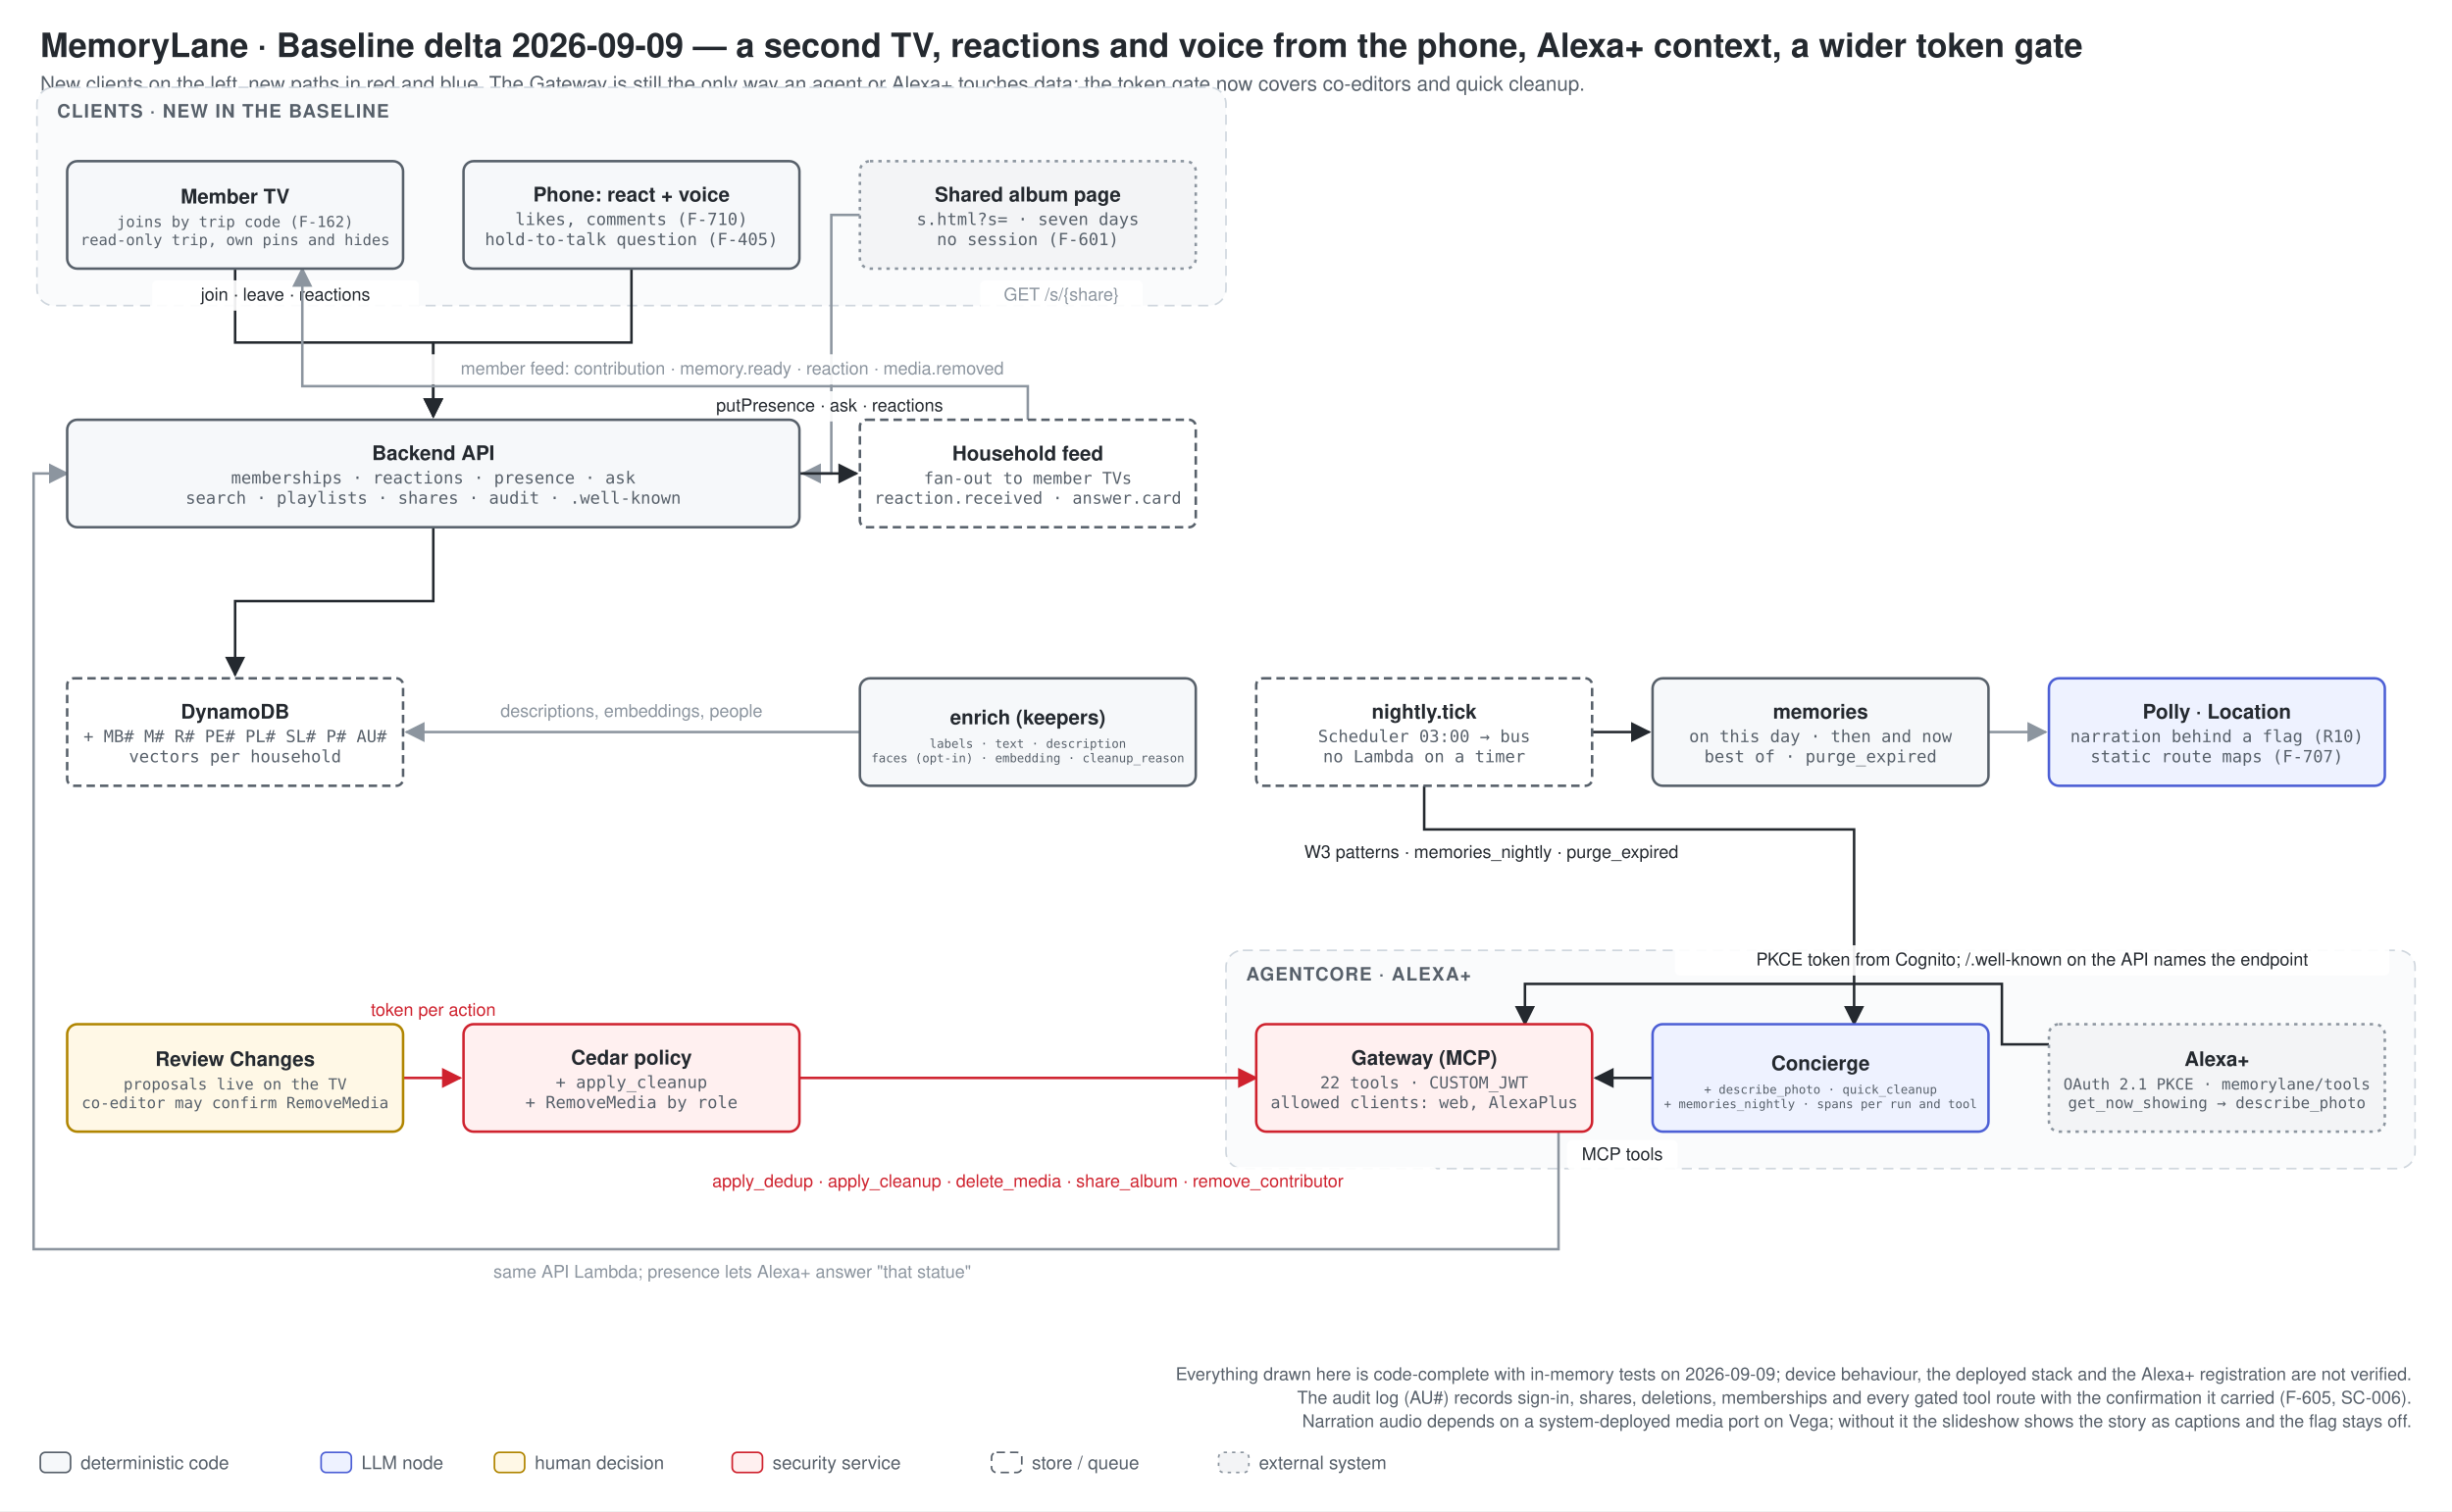
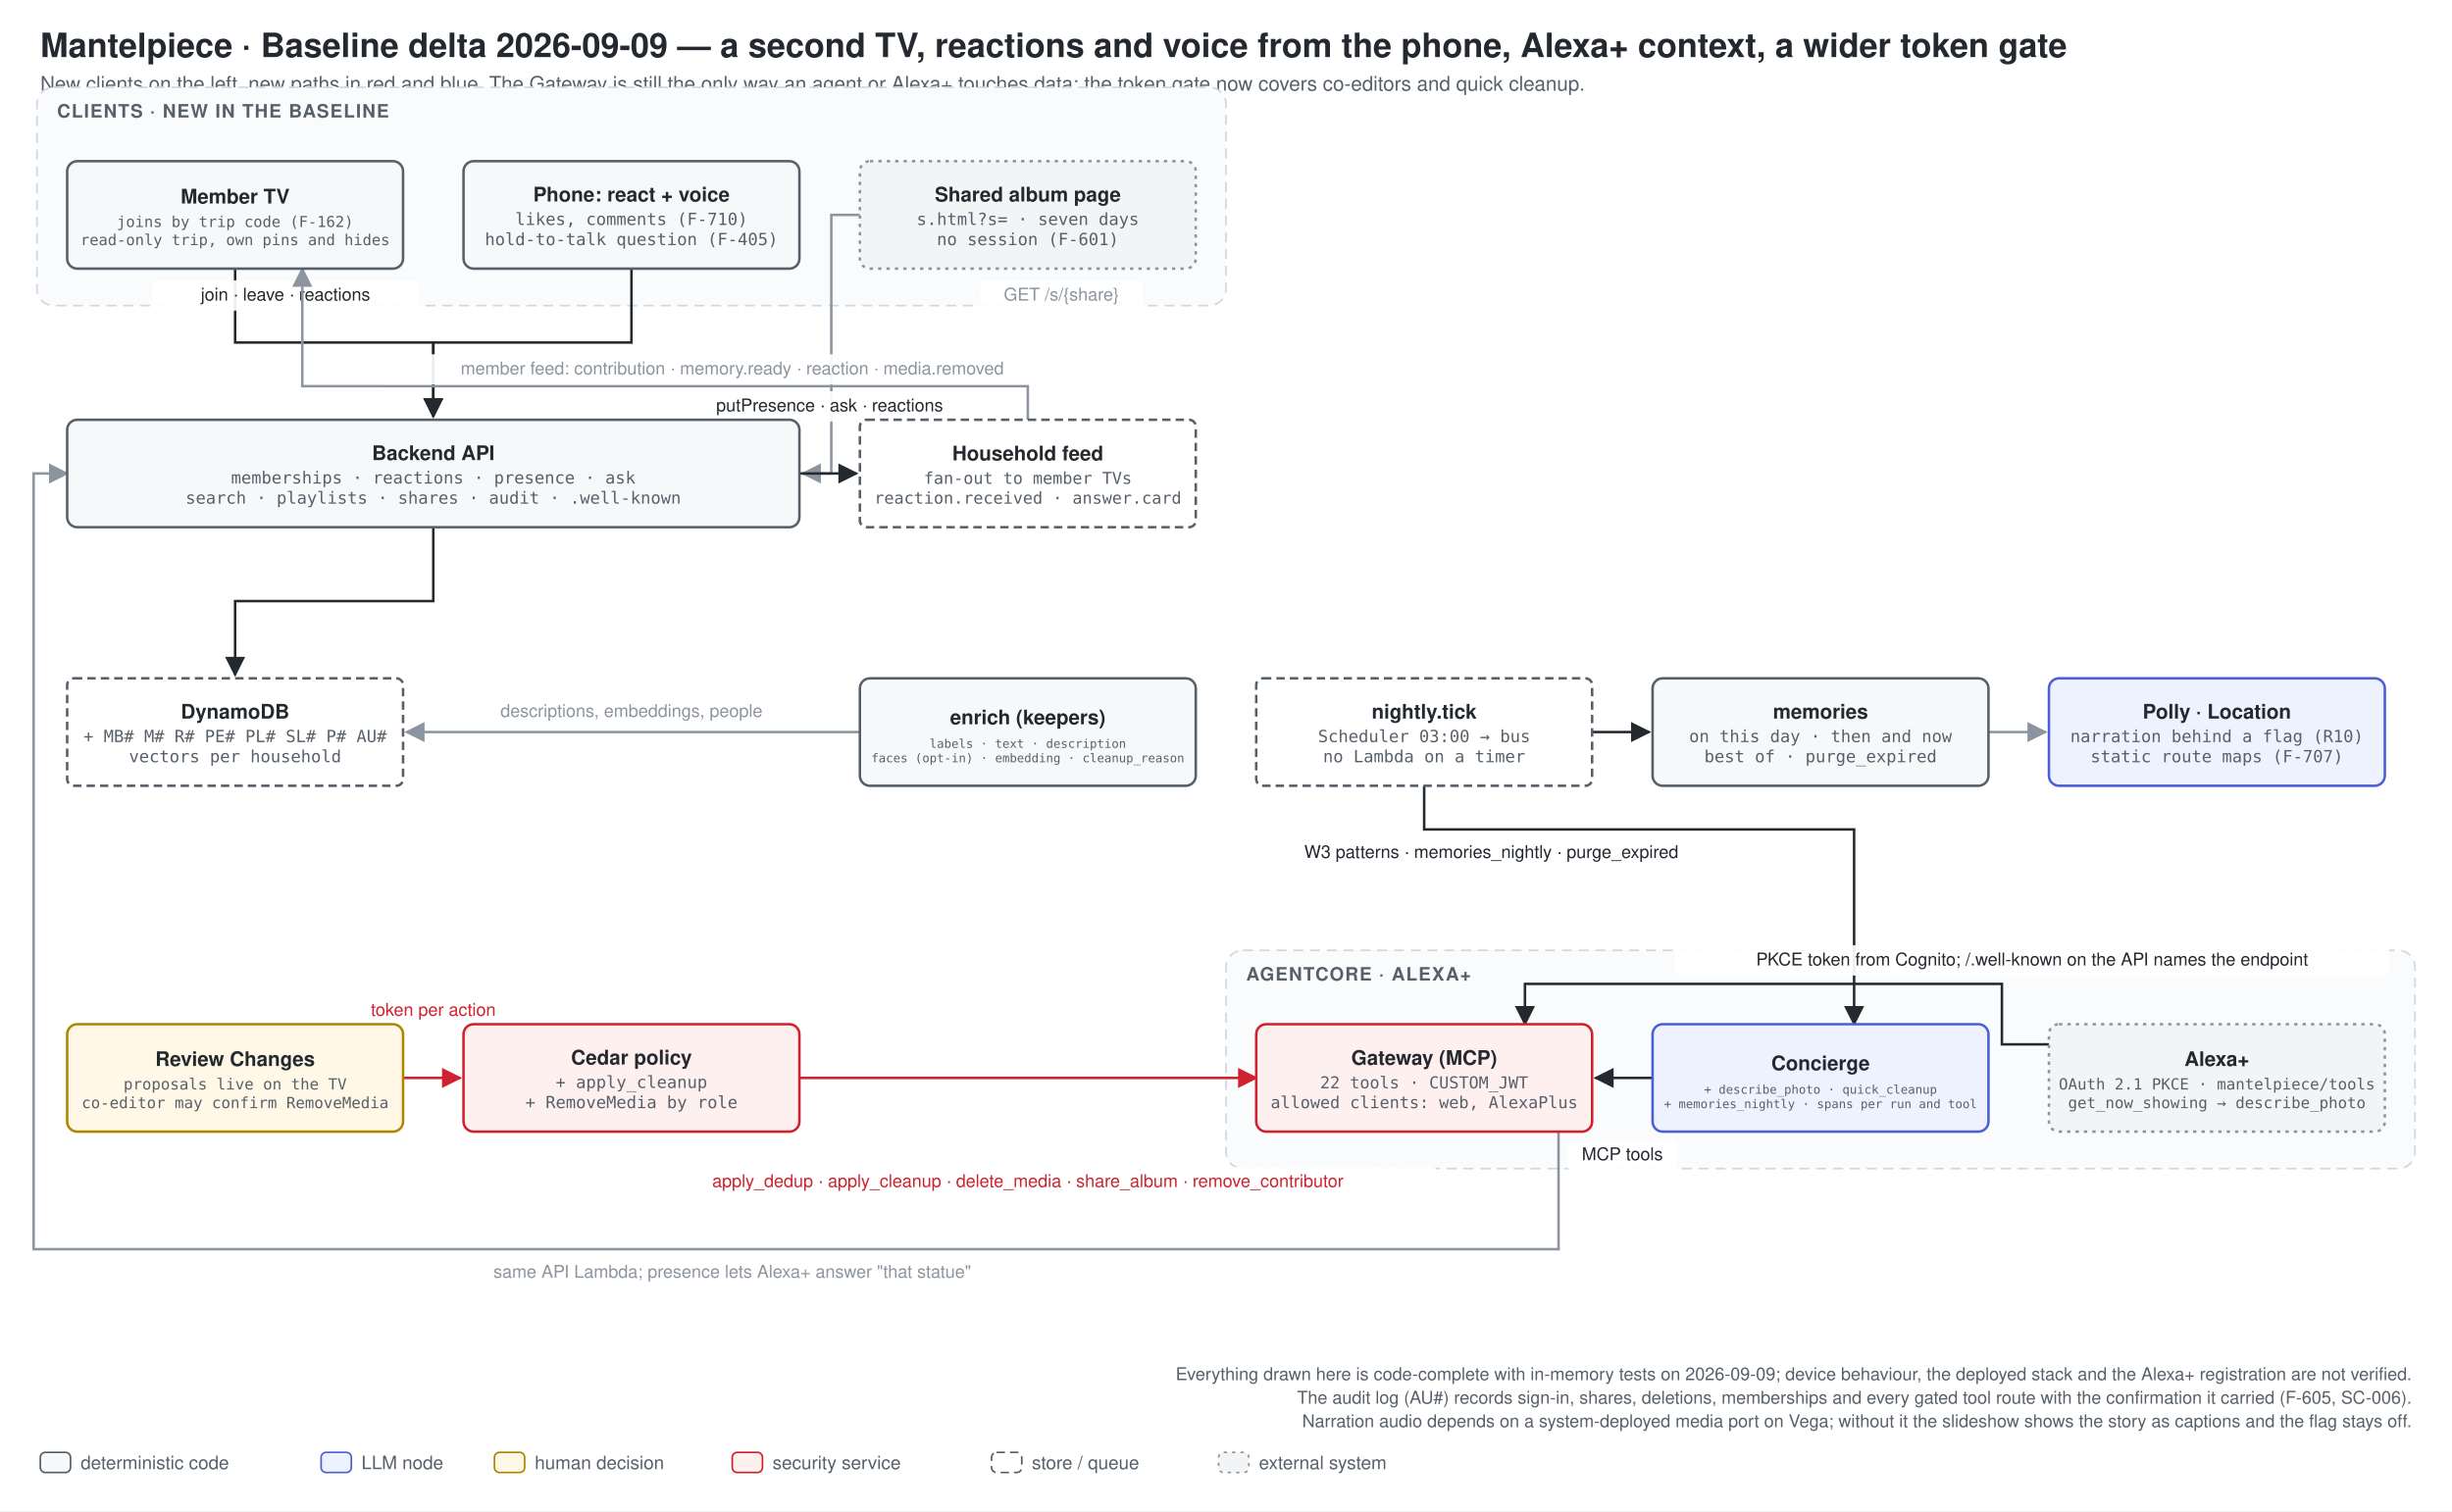
- <svg xmlns="http://www.w3.org/2000/svg" viewBox="0 0 1460 900" width="1460" height="900" font-family="-apple-system, BlinkMacSystemFont, 'Segoe UI', Helvetica, Arial, sans-serif" font-size="12" role="img" aria-label="MemoryLane · Baseline delta 2026-09-09 — a second TV, reactions and voice from the phone, Alexa+ context, a wider token gate">
+ <svg xmlns="http://www.w3.org/2000/svg" viewBox="0 0 1460 900" width="1460" height="900" font-family="-apple-system, BlinkMacSystemFont, 'Segoe UI', Helvetica, Arial, sans-serif" font-size="12" role="img" aria-label="Mantelpiece · Baseline delta 2026-09-09 — a second TV, reactions and voice from the phone, Alexa+ context, a wider token gate">
  <defs>
    <marker id="arrow" viewBox="0 0 10 10" refX="9" refY="5" markerWidth="8" markerHeight="8" orient="auto-start-reverse">
      <path d="M0,0 L10,5 L0,10 z" fill="#24292f" />
    </marker>
    <marker id="arrow-muted" viewBox="0 0 10 10" refX="9" refY="5" markerWidth="8" markerHeight="8" orient="auto-start-reverse">
      <path d="M0,0 L10,5 L0,10 z" fill="#8c959f" />
    </marker>
    <marker id="arrow-red" viewBox="0 0 10 10" refX="9" refY="5" markerWidth="8" markerHeight="8" orient="auto-start-reverse">
      <path d="M0,0 L10,5 L0,10 z" fill="#cf222e" />
    </marker>
  </defs>
  <rect width="1460" height="900" fill="#ffffff" />
-   <text x="24" y="34" font-size="20" font-weight="600" fill="#24292f">MemoryLane · Baseline delta 2026-09-09 — a second TV, reactions and voice from the phone, Alexa+ context, a wider token gate</text>
+   <text x="24" y="34" font-size="20" font-weight="600" fill="#24292f">Mantelpiece · Baseline delta 2026-09-09 — a second TV, reactions and voice from the phone, Alexa+ context, a wider token gate</text>
  <text x="24" y="54" font-size="12" fill="#57606a">New clients on the left, new paths in red and blue. The Gateway is still the only way an agent or Alexa+ touches data; the token gate now covers co-editors and quick cleanup.</text>
  <rect x="22" y="52" width="708" height="130" rx="10" fill="#fafbfc" stroke="#d0d7de" stroke-dasharray="6 4" />
  <text x="34" y="70" font-size="11" font-weight="600" fill="#57606a" letter-spacing="0.06em">CLIENTS · NEW IN THE BASELINE</text>
  <rect x="730" y="566" width="708" height="130" rx="10" fill="#fafbfc" stroke="#d0d7de" stroke-dasharray="6 4" />
  <text x="742" y="584" font-size="11" font-weight="600" fill="#57606a" letter-spacing="0.06em">AGENTCORE · ALEXA+</text>
  <path d="M140,160 L140,204 L258,204 L258,248" fill="none" stroke="#24292f" stroke-width="1.5" marker-end="url(#arrow)" />
  <rect x="90.6" y="167" width="158.8" height="18" rx="3" fill="#ffffff" fill-opacity="0.92" />
  <text x="170" y="179" text-anchor="middle" font-size="10.5" fill="#24292f">join · leave · reactions</text>
  <path d="M376,160 L376,204 L258,204 L258,248" fill="none" stroke="#24292f" stroke-width="1.5" marker-end="url(#arrow)" />
  <path d="M512,128 L495,128 L495,282 L478,282" fill="none" stroke="#8c959f" stroke-width="1.5" marker-end="url(#arrow-muted)" />
  <rect x="583.6" y="167" width="96.8" height="18" rx="3" fill="#ffffff" fill-opacity="0.92" />
  <text x="632" y="179" text-anchor="middle" font-size="10.5" fill="#8c959f">GET /s/{share}</text>
  <path d="M476,282 L510,282" fill="none" stroke="#24292f" stroke-width="1.5" marker-end="url(#arrow)" />
  <rect x="399.1" y="233" width="189.8" height="18" rx="3" fill="#ffffff" fill-opacity="0.92" />
  <text x="494" y="245" text-anchor="middle" font-size="10.5" fill="#24292f">putPresence · ask · reactions</text>
  <path d="M612,250 L612,230 L180,230 L180,160" fill="none" stroke="#8c959f" stroke-width="1.5" marker-end="url(#arrow-muted)" />
  <rect x="223.3" y="211" width="425.4" height="18" rx="3" fill="#ffffff" fill-opacity="0.92" />
  <text x="436" y="223" text-anchor="middle" font-size="10.5" fill="#8c959f">member feed: contribution · memory.ready · reaction · media.removed</text>
  <path d="M258,314 L258,358 L140,358 L140,402" fill="none" stroke="#24292f" stroke-width="1.5" marker-end="url(#arrow)" />
  <path d="M512,436 L242,436" fill="none" stroke="#8c959f" stroke-width="1.5" marker-end="url(#arrow-muted)" />
  <rect x="271.8" y="415" width="208.4" height="18" rx="3" fill="#ffffff" fill-opacity="0.92" />
  <text x="376" y="427" text-anchor="middle" font-size="10.5" fill="#8c959f">descriptions, embeddings, people</text>
  <path d="M948,436 L982,436" fill="none" stroke="#24292f" stroke-width="1.5" marker-end="url(#arrow)" />
  <path d="M1184,436 L1218,436" fill="none" stroke="#8c959f" stroke-width="1.5" marker-end="url(#arrow-muted)" />
  <path d="M848,468 L848,494 L1104,494 L1104,610" fill="none" stroke="#24292f" stroke-width="1.5" marker-end="url(#arrow)" />
  <rect x="740.4" y="499" width="295.2" height="18" rx="3" fill="#ffffff" fill-opacity="0.92" />
  <text x="888" y="511" text-anchor="middle" font-size="10.5" fill="#24292f">W3 patterns · memories_nightly · purge_expired</text>
  <path d="M1220,622 L1192,622 L1192,586 L908,586 L908,610" fill="none" stroke="#24292f" stroke-width="1.5" marker-end="url(#arrow)" />
  <rect x="997.3" y="563" width="425.4" height="18" rx="3" fill="#ffffff" fill-opacity="0.92" />
  <text x="1210" y="575" text-anchor="middle" font-size="10.5" fill="#24292f">PKCE token from Cognito; /.well-known on the API names the endpoint</text>
  <path d="M984,642 L950,642" fill="none" stroke="#24292f" stroke-width="1.5" marker-end="url(#arrow)" />
  <rect x="933.1" y="679" width="65.8" height="18" rx="3" fill="#ffffff" fill-opacity="0.92" />
  <text x="966" y="691" text-anchor="middle" font-size="10.5" fill="#24292f">MCP tools</text>
  <path d="M928,674 L928,744 L20,744 L20,282 L40,282" fill="none" stroke="#8c959f" stroke-width="1.5" marker-end="url(#arrow-muted)" />
  <rect x="251.2" y="749" width="369.6" height="18" rx="3" fill="#ffffff" fill-opacity="0.92" />
  <text x="436" y="761" text-anchor="middle" font-size="10.5" fill="#8c959f">same API Lambda; presence lets Alexa+ answer "that statue"</text>
  <path d="M240,642 L274,642" fill="none" stroke="#cf222e" stroke-width="1.5" marker-end="url(#arrow-red)" />
  <rect x="203.4" y="593" width="109.2" height="18" rx="3" fill="#ffffff" fill-opacity="0.92" />
  <text x="258" y="605" text-anchor="middle" font-size="10.5" fill="#cf222e">token per action</text>
  <path d="M476,642 L748,642" fill="none" stroke="#cf222e" stroke-width="1.5" marker-end="url(#arrow-red)" />
  <rect x="368.3" y="695" width="487.4" height="18" rx="3" fill="#ffffff" fill-opacity="0.92" />
  <text x="612" y="707" text-anchor="middle" font-size="10.5" fill="#cf222e">apply_dedup · apply_cleanup · delete_media · share_album · remove_contributor</text>
  <rect x="40" y="96" width="200" height="64" rx="6" fill="#f6f8fa" stroke="#57606a" stroke-width="1.5" />
  <text x="140" y="121.2" text-anchor="middle" font-size="12.0" font-weight="600" fill="#24292f">Member TV</text>
  <text x="140" y="135.2" text-anchor="middle" font-size="9.0" fill="#57606a" font-family="ui-monospace, SFMono-Regular, Menlo, monospace">joins by trip code (F-162)</text>
  <text x="140" y="146.0" text-anchor="middle" font-size="9.0" fill="#57606a" font-family="ui-monospace, SFMono-Regular, Menlo, monospace">read-only trip, own pins and hides</text>
  <rect x="276" y="96" width="200" height="64" rx="6" fill="#f6f8fa" stroke="#57606a" stroke-width="1.5" />
  <text x="376" y="120.0" text-anchor="middle" font-size="12.0" font-weight="600" fill="#24292f">Phone: react + voice</text>
  <text x="376" y="134.0" text-anchor="middle" font-size="10.0" fill="#57606a" font-family="ui-monospace, SFMono-Regular, Menlo, monospace">likes, comments (F-710)</text>
  <text x="376" y="146.0" text-anchor="middle" font-size="10.0" fill="#57606a" font-family="ui-monospace, SFMono-Regular, Menlo, monospace">hold-to-talk question (F-405)</text>
  <rect x="512" y="96" width="200" height="64" rx="6" fill="#f3f4f6" stroke="#8c959f" stroke-width="1.5" stroke-dasharray="2 3" />
  <text x="612" y="120.0" text-anchor="middle" font-size="12.0" font-weight="600" fill="#24292f">Shared album page</text>
  <text x="612" y="134.0" text-anchor="middle" font-size="10.0" fill="#57606a" font-family="ui-monospace, SFMono-Regular, Menlo, monospace">s.html?s= · seven days</text>
  <text x="612" y="146.0" text-anchor="middle" font-size="10.0" fill="#57606a" font-family="ui-monospace, SFMono-Regular, Menlo, monospace">no session (F-601)</text>
  <rect x="40" y="250" width="436" height="64" rx="6" fill="#f6f8fa" stroke="#57606a" stroke-width="1.5" />
  <text x="258" y="274.0" text-anchor="middle" font-size="12.0" font-weight="600" fill="#24292f">Backend API</text>
  <text x="258" y="288.0" text-anchor="middle" font-size="10.0" fill="#57606a" font-family="ui-monospace, SFMono-Regular, Menlo, monospace">memberships · reactions · presence · ask</text>
  <text x="258" y="300.0" text-anchor="middle" font-size="10.0" fill="#57606a" font-family="ui-monospace, SFMono-Regular, Menlo, monospace">search · playlists · shares · audit · .well-known</text>
  <rect x="512" y="250" width="200" height="64" rx="4" fill="#ffffff" stroke="#57606a" stroke-width="1.5" stroke-dasharray="5 3" />
  <text x="612" y="274.2" text-anchor="middle" font-size="12.0" font-weight="600" fill="#24292f">Household feed</text>
  <text x="612" y="288.2" text-anchor="middle" font-size="9.8" fill="#57606a" font-family="ui-monospace, SFMono-Regular, Menlo, monospace">fan-out to member TVs</text>
  <text x="612" y="300.0" text-anchor="middle" font-size="9.8" fill="#57606a" font-family="ui-monospace, SFMono-Regular, Menlo, monospace">reaction.received · answer.card</text>
  <rect x="40" y="404" width="200" height="64" rx="4" fill="#ffffff" stroke="#57606a" stroke-width="1.5" stroke-dasharray="5 3" />
  <text x="140" y="428.0" text-anchor="middle" font-size="12.0" font-weight="600" fill="#24292f">DynamoDB</text>
  <text x="140" y="442.0" text-anchor="middle" font-size="10.0" fill="#57606a" font-family="ui-monospace, SFMono-Regular, Menlo, monospace">+ MB# M# R# PE# PL# SL# P# AU#</text>
  <text x="140" y="454.0" text-anchor="middle" font-size="10.0" fill="#57606a" font-family="ui-monospace, SFMono-Regular, Menlo, monospace">vectors per household</text>
  <rect x="512" y="404" width="200" height="64" rx="6" fill="#f6f8fa" stroke="#57606a" stroke-width="1.5" />
  <text x="612" y="431.4" text-anchor="middle" font-size="12.0" font-weight="600" fill="#24292f">enrich (keepers)</text>
  <text x="612" y="445.4" text-anchor="middle" font-size="7.2" fill="#57606a" font-family="ui-monospace, SFMono-Regular, Menlo, monospace">labels · text · description</text>
  <text x="612" y="454.0" text-anchor="middle" font-size="7.2" fill="#57606a" font-family="ui-monospace, SFMono-Regular, Menlo, monospace">faces (opt-in) · embedding · cleanup_reason</text>
  <rect x="748" y="404" width="200" height="64" rx="4" fill="#ffffff" stroke="#57606a" stroke-width="1.5" stroke-dasharray="5 3" />
  <text x="848" y="428.0" text-anchor="middle" font-size="12.0" font-weight="600" fill="#24292f">nightly.tick</text>
  <text x="848" y="442.0" text-anchor="middle" font-size="10.0" fill="#57606a" font-family="ui-monospace, SFMono-Regular, Menlo, monospace">Scheduler 03:00 → bus</text>
  <text x="848" y="454.0" text-anchor="middle" font-size="10.0" fill="#57606a" font-family="ui-monospace, SFMono-Regular, Menlo, monospace">no Lambda on a timer</text>
  <rect x="984" y="404" width="200" height="64" rx="6" fill="#f6f8fa" stroke="#57606a" stroke-width="1.5" />
  <text x="1084" y="428.0" text-anchor="middle" font-size="12.0" font-weight="600" fill="#24292f">memories</text>
  <text x="1084" y="442.0" text-anchor="middle" font-size="10.0" fill="#57606a" font-family="ui-monospace, SFMono-Regular, Menlo, monospace">on this day · then and now</text>
  <text x="1084" y="454.0" text-anchor="middle" font-size="10.0" fill="#57606a" font-family="ui-monospace, SFMono-Regular, Menlo, monospace">best of · purge_expired</text>
  <rect x="1220" y="404" width="200" height="64" rx="6" fill="#eef2ff" stroke="#4c5fd5" stroke-width="1.5" />
  <text x="1320" y="428.0" text-anchor="middle" font-size="12.0" font-weight="600" fill="#24292f">Polly · Location</text>
  <text x="1320" y="442.0" text-anchor="middle" font-size="10.0" fill="#57606a" font-family="ui-monospace, SFMono-Regular, Menlo, monospace">narration behind a flag (R10)</text>
  <text x="1320" y="454.0" text-anchor="middle" font-size="10.0" fill="#57606a" font-family="ui-monospace, SFMono-Regular, Menlo, monospace">static route maps (F-707)</text>
  <rect x="40" y="610" width="200" height="64" rx="6" fill="#fff8e6" stroke="#b08500" stroke-width="1.5" />
  <text x="140" y="634.9" text-anchor="middle" font-size="12.0" font-weight="600" fill="#24292f">Review Changes</text>
  <text x="140" y="648.9" text-anchor="middle" font-size="9.2" fill="#57606a" font-family="ui-monospace, SFMono-Regular, Menlo, monospace">proposals live on the TV</text>
  <text x="140" y="660.0" text-anchor="middle" font-size="9.2" fill="#57606a" font-family="ui-monospace, SFMono-Regular, Menlo, monospace">co-editor may confirm RemoveMedia</text>
  <rect x="276" y="610" width="200" height="64" rx="6" fill="#fff0f0" stroke="#cf222e" stroke-width="1.5" />
  <text x="376" y="634.0" text-anchor="middle" font-size="12.0" font-weight="600" fill="#24292f">Cedar policy</text>
  <text x="376" y="648.0" text-anchor="middle" font-size="10.0" fill="#57606a" font-family="ui-monospace, SFMono-Regular, Menlo, monospace">+ apply_cleanup</text>
  <text x="376" y="660.0" text-anchor="middle" font-size="10.0" fill="#57606a" font-family="ui-monospace, SFMono-Regular, Menlo, monospace">+ RemoveMedia by role</text>
  <rect x="748" y="610" width="200" height="64" rx="6" fill="#fff0f0" stroke="#cf222e" stroke-width="1.5" />
  <text x="848" y="634.2" text-anchor="middle" font-size="12.0" font-weight="600" fill="#24292f">Gateway (MCP)</text>
  <text x="848" y="648.2" text-anchor="middle" font-size="9.8" fill="#57606a" font-family="ui-monospace, SFMono-Regular, Menlo, monospace">22 tools · CUSTOM_JWT</text>
  <text x="848" y="660.0" text-anchor="middle" font-size="9.8" fill="#57606a" font-family="ui-monospace, SFMono-Regular, Menlo, monospace">allowed clients: web, AlexaPlus</text>
  <rect x="984" y="610" width="200" height="64" rx="6" fill="#eef2ff" stroke="#4c5fd5" stroke-width="1.5" />
  <text x="1084" y="637.4" text-anchor="middle" font-size="12.0" font-weight="600" fill="#24292f">Concierge</text>
  <text x="1084" y="651.4" text-anchor="middle" font-size="7.2" fill="#57606a" font-family="ui-monospace, SFMono-Regular, Menlo, monospace">+ describe_photo · quick_cleanup</text>
  <text x="1084" y="660.0" text-anchor="middle" font-size="7.2" fill="#57606a" font-family="ui-monospace, SFMono-Regular, Menlo, monospace">+ memories_nightly · spans per run and tool</text>
  <rect x="1220" y="610" width="200" height="64" rx="6" fill="#f3f4f6" stroke="#8c959f" stroke-width="1.5" stroke-dasharray="2 3" />
  <text x="1320" y="634.9" text-anchor="middle" font-size="12.0" font-weight="600" fill="#24292f">Alexa+</text>
-   <text x="1320" y="648.9" text-anchor="middle" font-size="9.2" fill="#57606a" font-family="ui-monospace, SFMono-Regular, Menlo, monospace">OAuth 2.1 PKCE · memorylane/tools</text>
+   <text x="1320" y="648.9" text-anchor="middle" font-size="9.2" fill="#57606a" font-family="ui-monospace, SFMono-Regular, Menlo, monospace">OAuth 2.1 PKCE · mantelpiece/tools</text>
  <text x="1320" y="660.0" text-anchor="middle" font-size="9.2" fill="#57606a" font-family="ui-monospace, SFMono-Regular, Menlo, monospace">get_now_showing → describe_photo</text>
  <rect x="24" y="865" width="18" height="12" rx="3" fill="#f6f8fa" stroke="#57606a" />
  <text x="48" y="875" font-size="11" fill="#57606a">deterministic code</text>
  <rect x="191.2" y="865" width="18" height="12" rx="3" fill="#eef2ff" stroke="#4c5fd5" />
  <text x="215.2" y="875" font-size="11" fill="#57606a">LLM node</text>
  <rect x="294.4" y="865" width="18" height="12" rx="3" fill="#fff8e6" stroke="#b08500" />
  <text x="318.4" y="875" font-size="11" fill="#57606a">human decision</text>
  <rect x="436" y="865" width="18" height="12" rx="3" fill="#fff0f0" stroke="#cf222e" />
  <text x="460" y="875" font-size="11" fill="#57606a">security service</text>
  <rect x="590.4" y="865" width="18" height="12" rx="3" fill="#ffffff" stroke="#57606a" stroke-dasharray="5 3" />
  <text x="614.4" y="875" font-size="11" fill="#57606a">store / queue</text>
  <rect x="725.6" y="865" width="18" height="12" rx="3" fill="#f3f4f6" stroke="#8c959f" stroke-dasharray="2 3" />
  <text x="749.6" y="875" font-size="11" fill="#57606a">external system</text>
  <text x="1436" y="822" text-anchor="end" font-size="10.5" fill="#57606a">Everything drawn here is code-complete with in-memory tests on 2026-09-09; device behaviour, the deployed stack and the Alexa+ registration are not verified.</text>
  <text x="1436" y="836" text-anchor="end" font-size="10.5" fill="#57606a">The audit log (AU#) records sign-in, shares, deletions, memberships and every gated tool route with the confirmation it carried (F-605, SC-006).</text>
  <text x="1436" y="850" text-anchor="end" font-size="10.5" fill="#57606a">Narration audio depends on a system-deployed media port on Vega; without it the slideshow shows the story as captions and the flag stays off.</text>
</svg>
